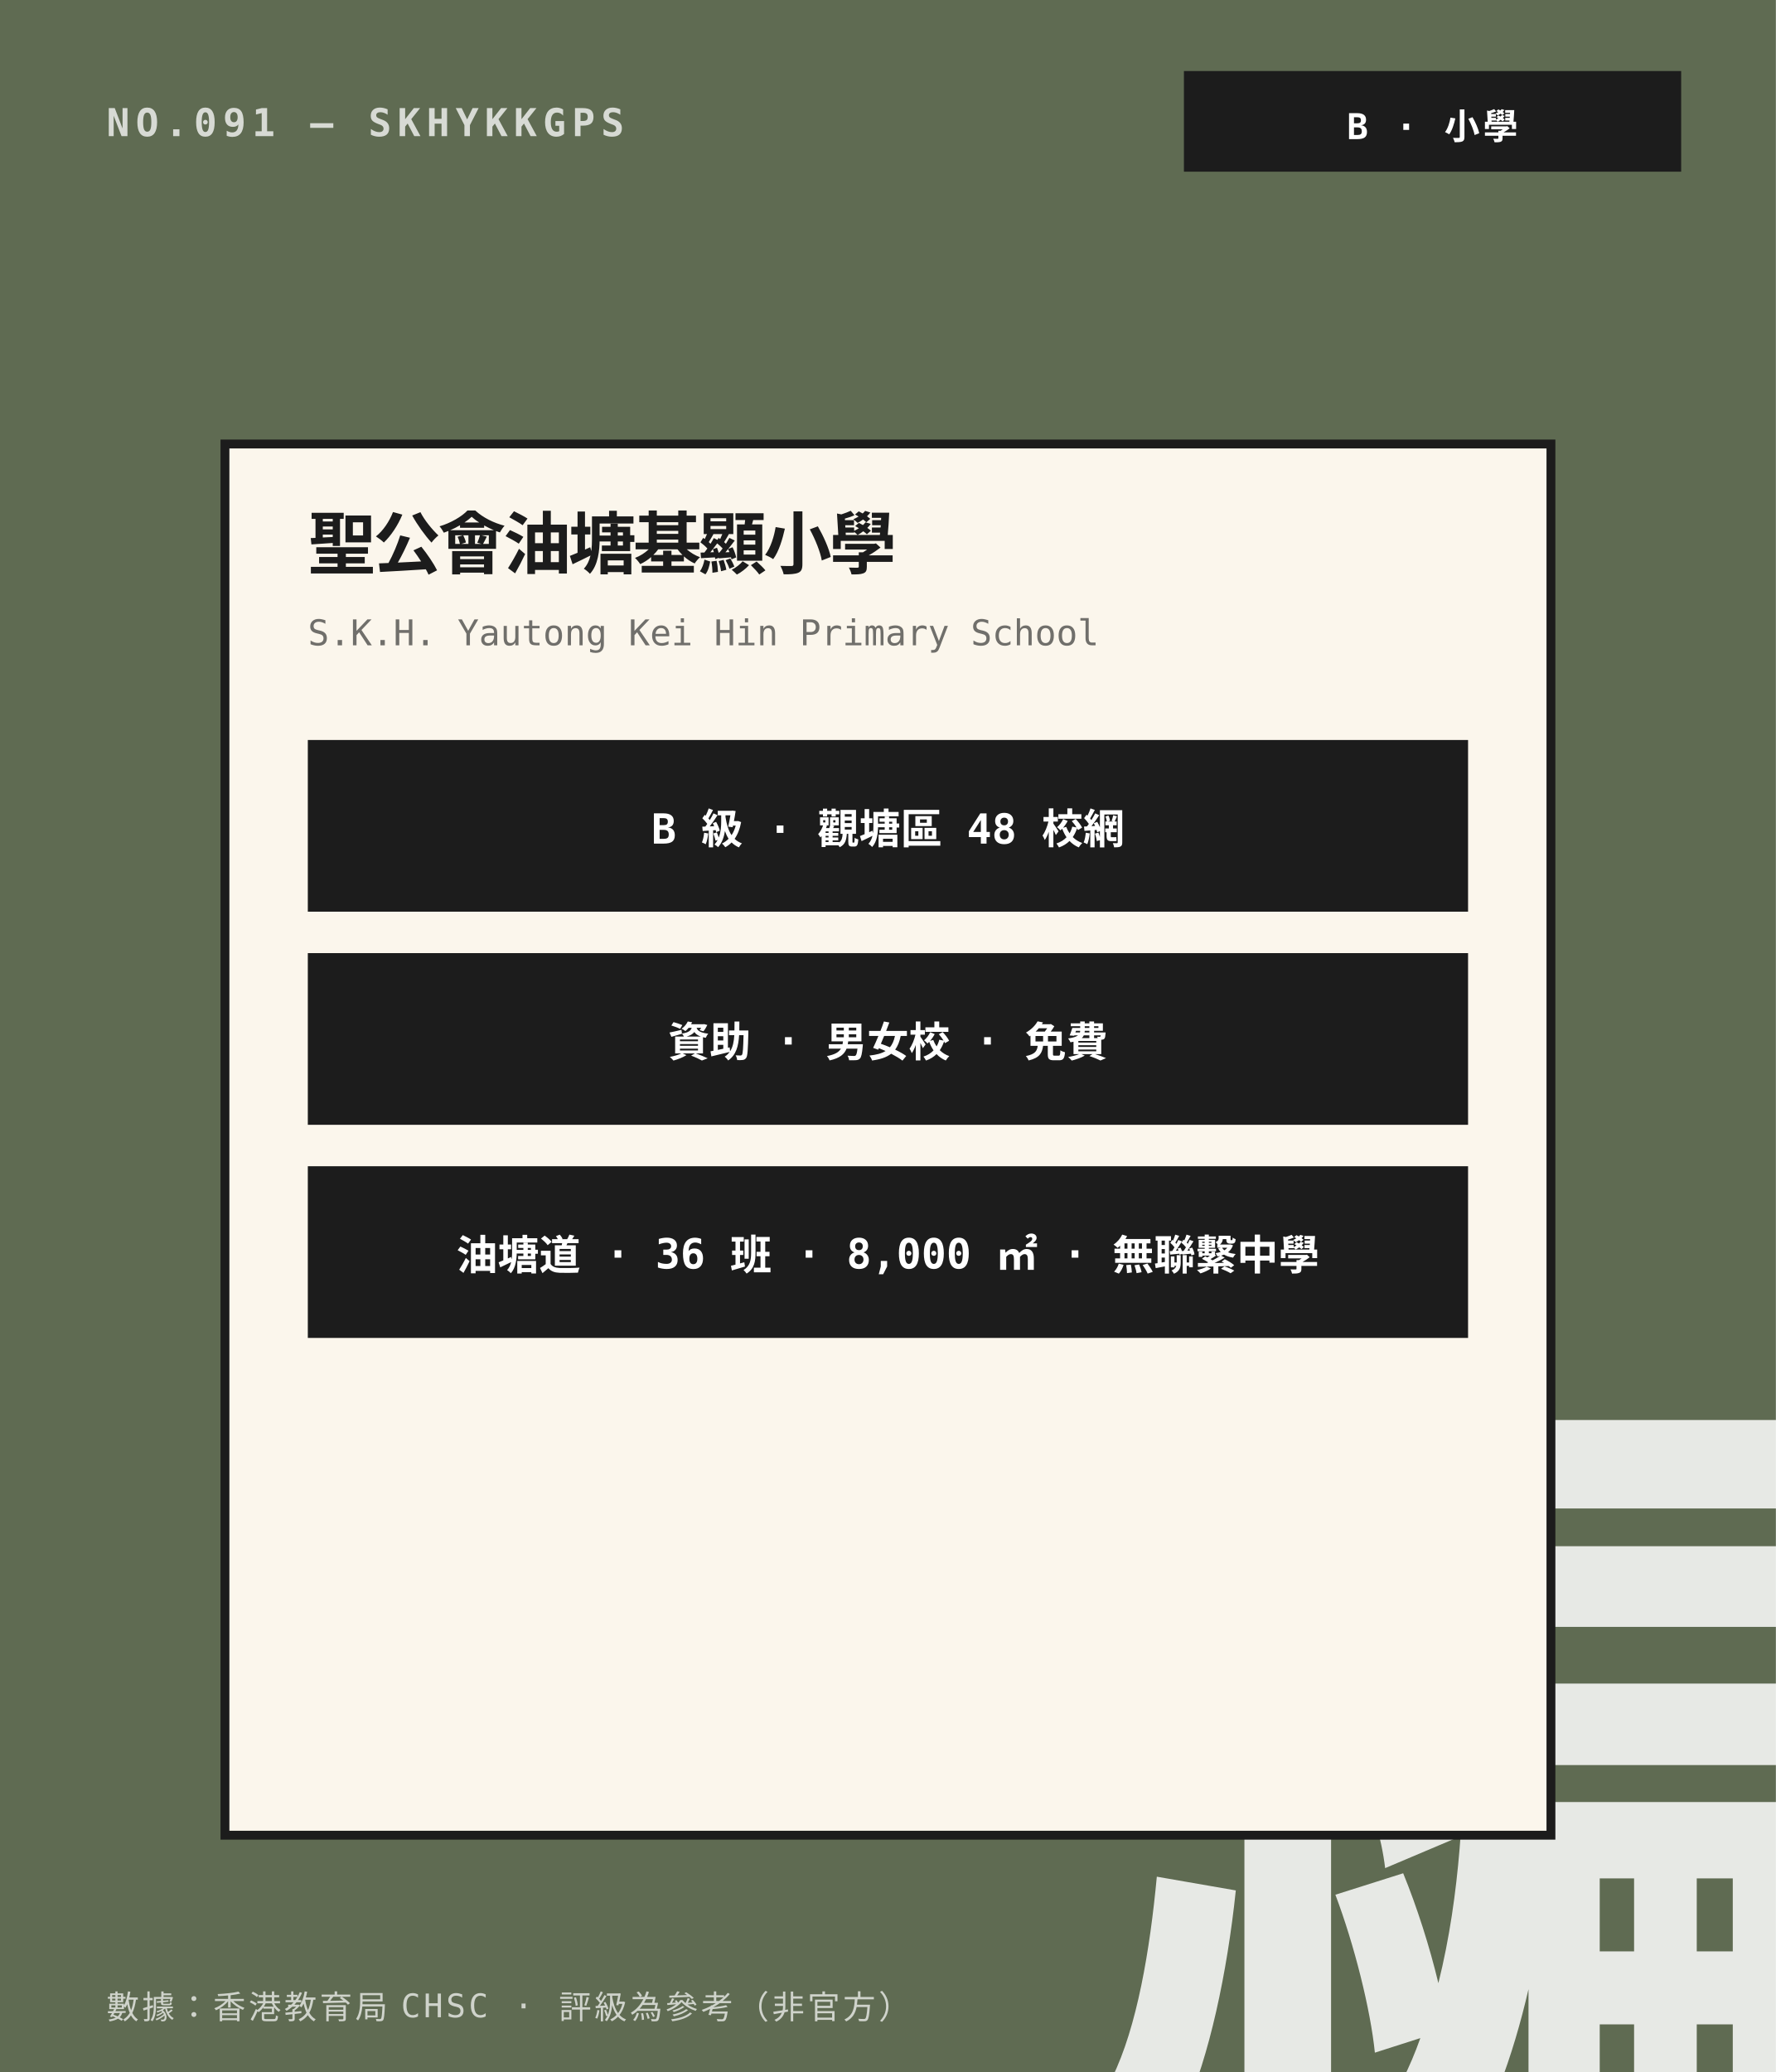
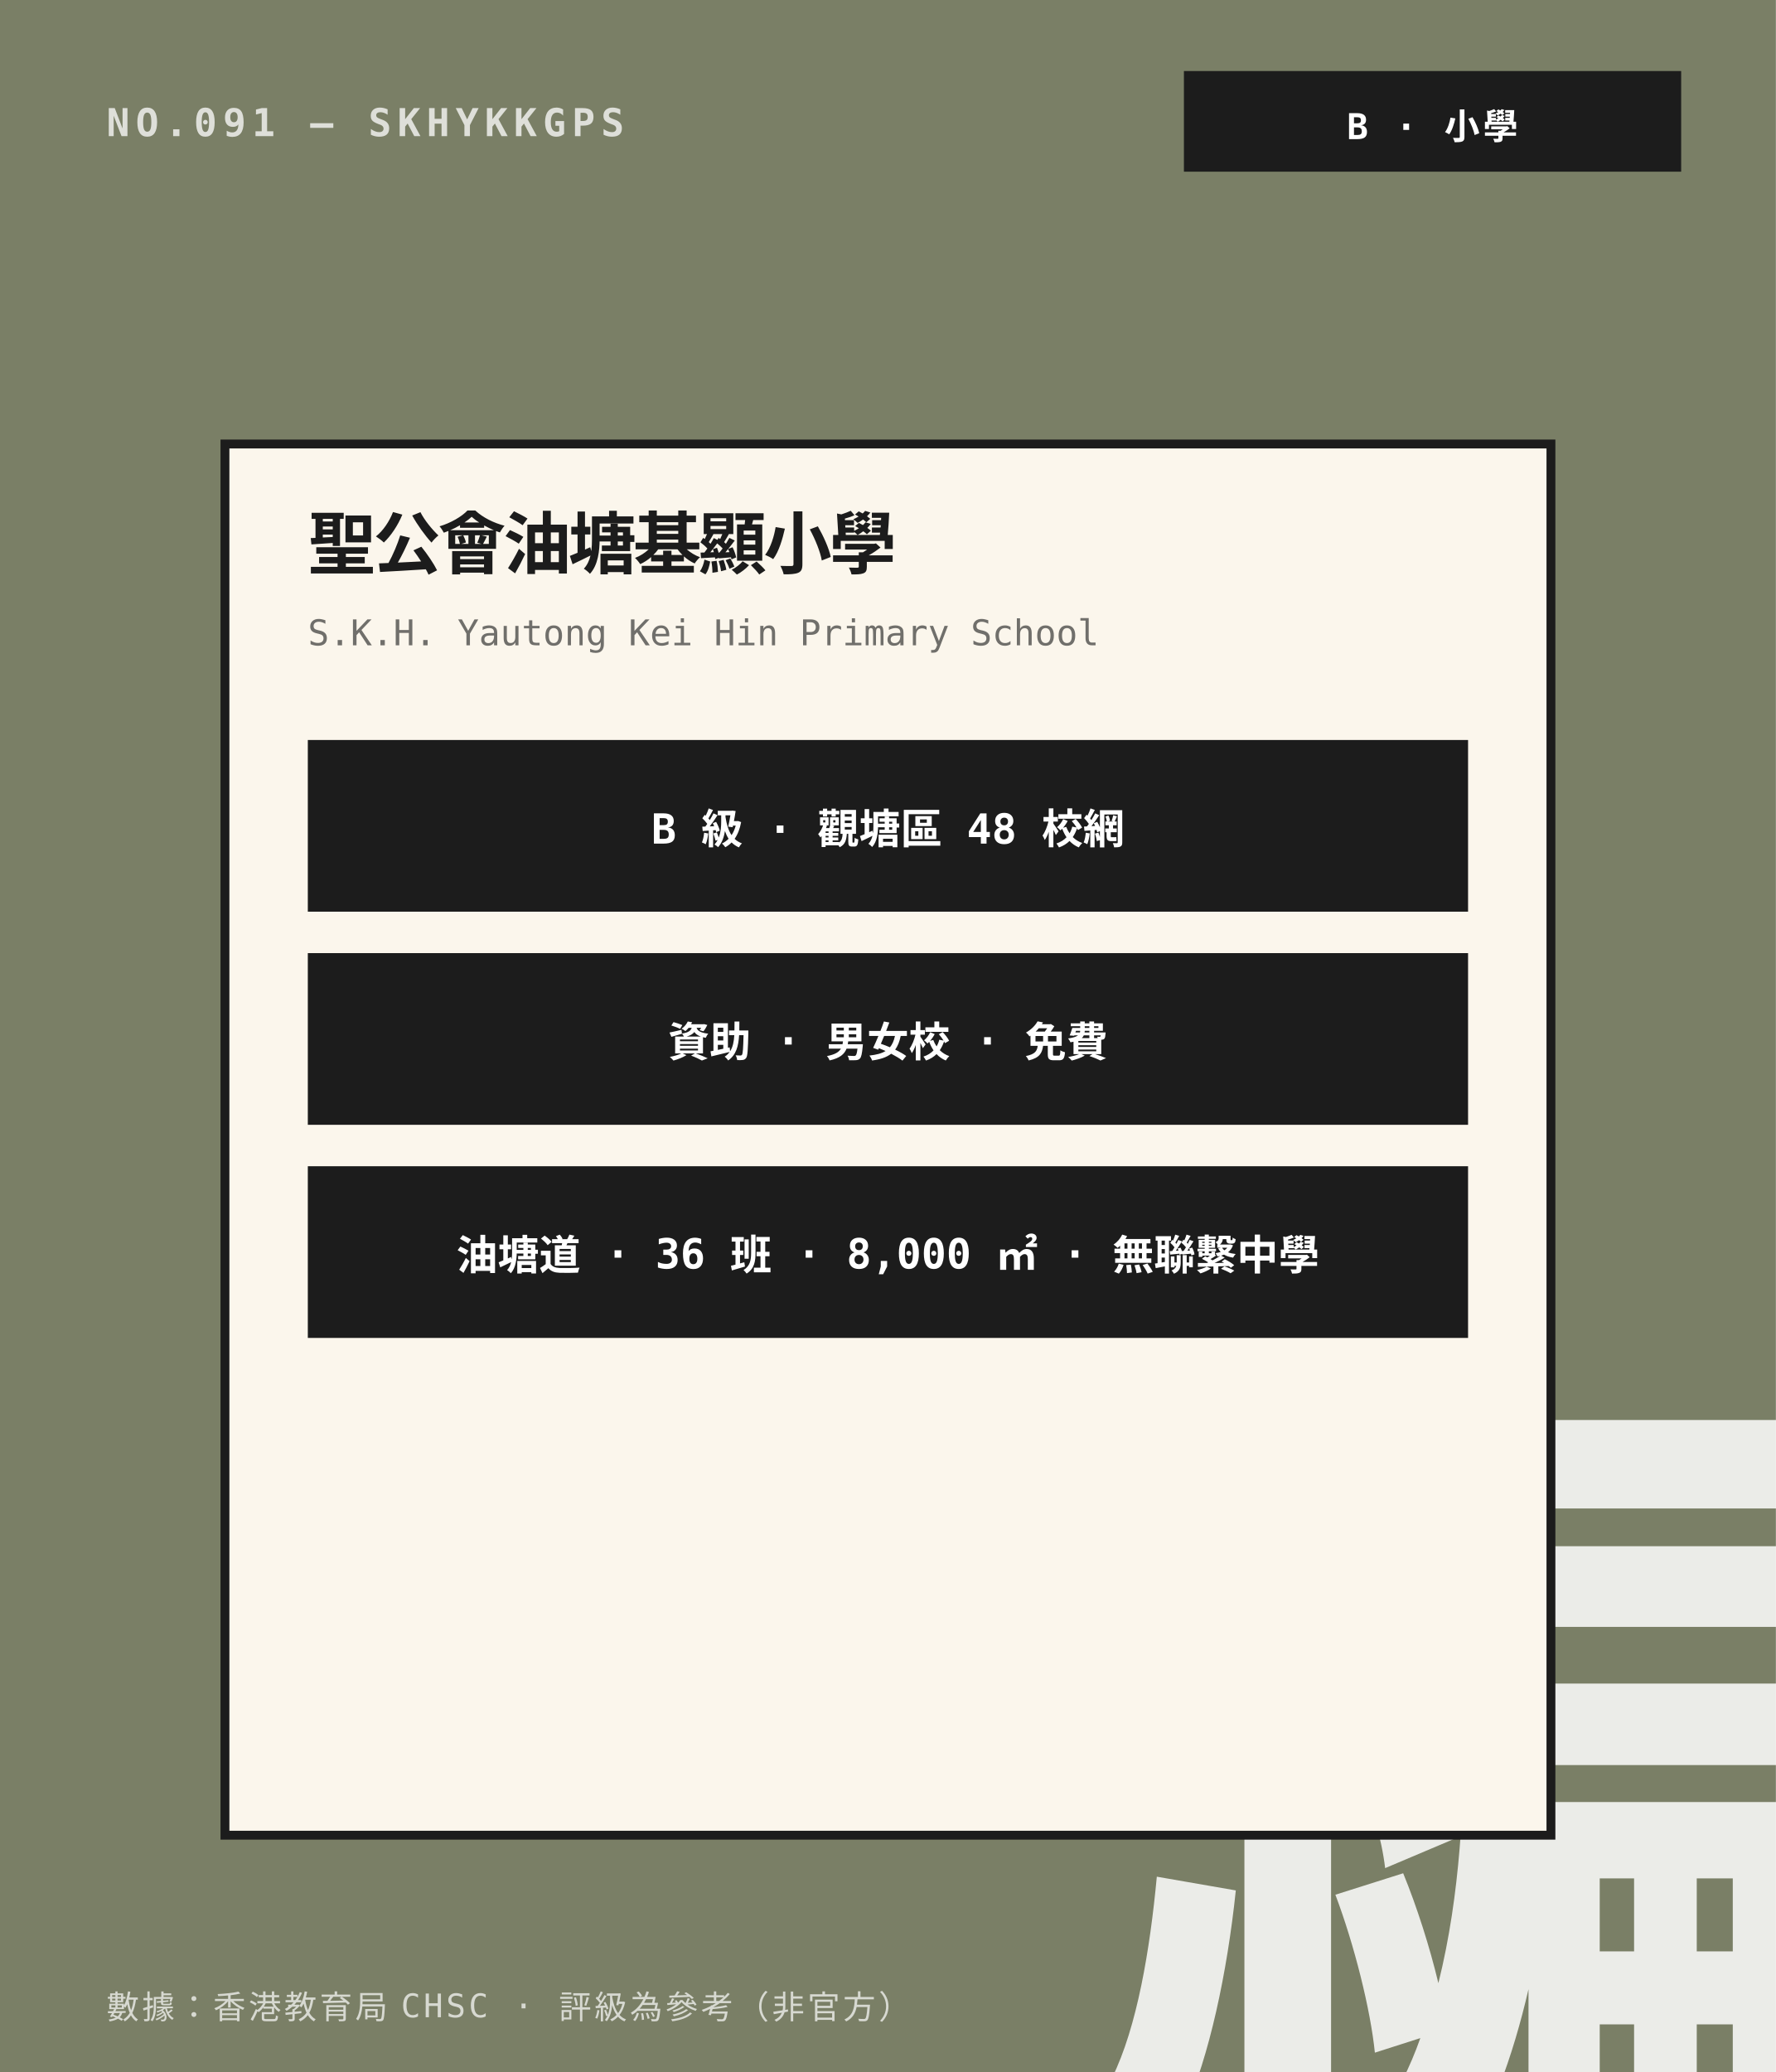
<svg xmlns="http://www.w3.org/2000/svg" width="600" height="700" viewBox="0 0 600 700">
-   <rect width="600" height="700" fill="#5F6B52" />
+   <rect width="600" height="700" fill="#7A7F66" />
  <rect x="400" y="24" width="168" height="34" fill="#1C1C1C" />
  <text x="484" y="47" text-anchor="middle" font-family="ui-monospace, Menlo, monospace" font-size="12" font-weight="800" fill="#FFFFFF" letter-spacing="1">B · 小學</text>
  <text x="372" y="710" font-family="Georgia, 'Times New Roman', serif" font-size="290" font-weight="800" fill="rgba(255,255,255,.85)" letter-spacing="-16">編</text>
  <text x="36" y="46" font-family="ui-monospace, Menlo, monospace" font-size="13" font-weight="600" fill="rgba(255,255,255,.75)" letter-spacing="2">NO.091 — SKHYKKGPS</text>
  <rect x="76" y="150" width="448" height="470" fill="#FBF6EC" stroke="#1C1C1C" stroke-width="3" />
  <text x="104" y="192" font-family="Georgia, 'Times New Roman', serif" font-size="23" font-weight="800" fill="#1C1C1C" letter-spacing="-1">聖公會油塘基顯小學</text>
  <text x="104" y="218" font-family="ui-monospace, Menlo, monospace" font-size="12" fill="rgba(28,28,28,.62)">S.K.H. Yautong Kei Hin Primary School</text>
  <rect x="104" y="250" width="392" height="58" fill="#1C1C1C" />
  <text x="300" y="285" text-anchor="middle" font-family="ui-monospace, Menlo, monospace" font-size="14" font-weight="800" fill="#FFFFFF">B 級 · 觀塘區 48 校網</text>
  <rect x="104" y="322" width="392" height="58" fill="#1C1C1C" />
  <text x="300" y="357" text-anchor="middle" font-family="ui-monospace, Menlo, monospace" font-size="14" font-weight="800" fill="#FFFFFF">資助 · 男女校 · 免費</text>
  <rect x="104" y="394" width="392" height="58" fill="#1C1C1C" />
  <text x="300" y="429" text-anchor="middle" font-family="ui-monospace, Menlo, monospace" font-size="14" font-weight="800" fill="#FFFFFF">油塘道 · 36 班 · 8,000 ㎡ · 無聯繫中學</text>
  <text x="36" y="682" font-family="ui-monospace, Menlo, monospace" font-size="11" fill="rgba(255,255,255,.7)" letter-spacing="1">數據：香港教育局 CHSC · 評級為參考（非官方）</text>
</svg>
